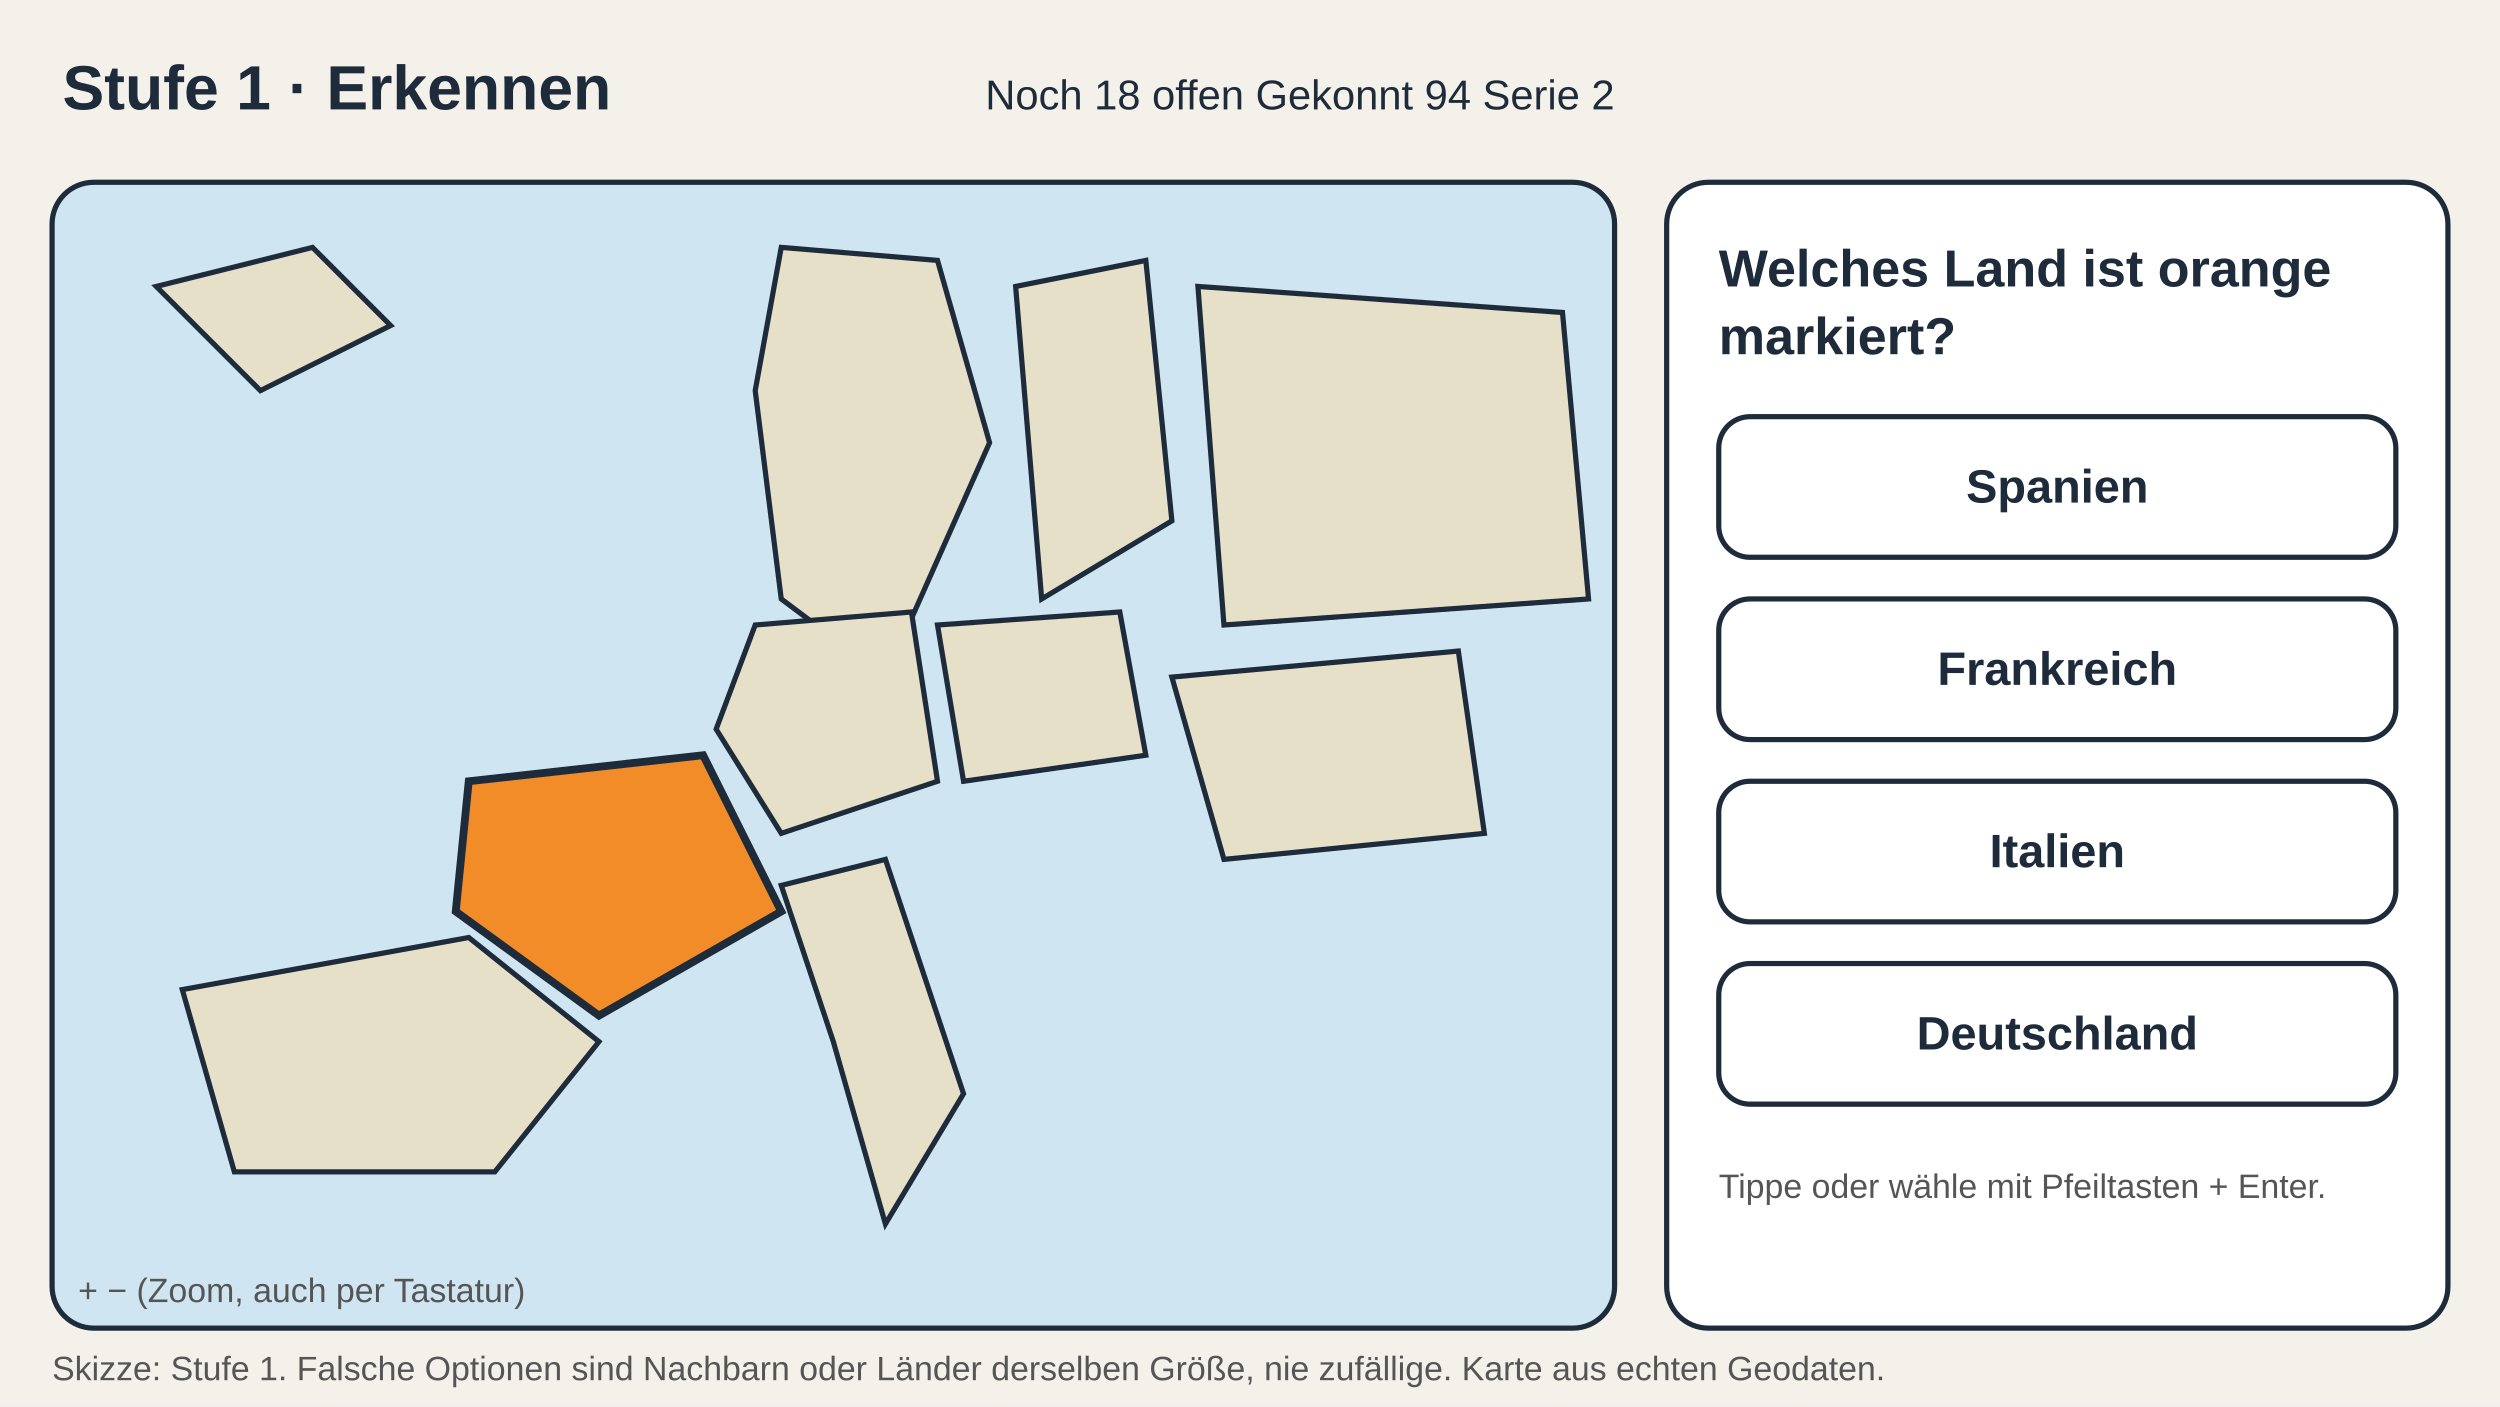
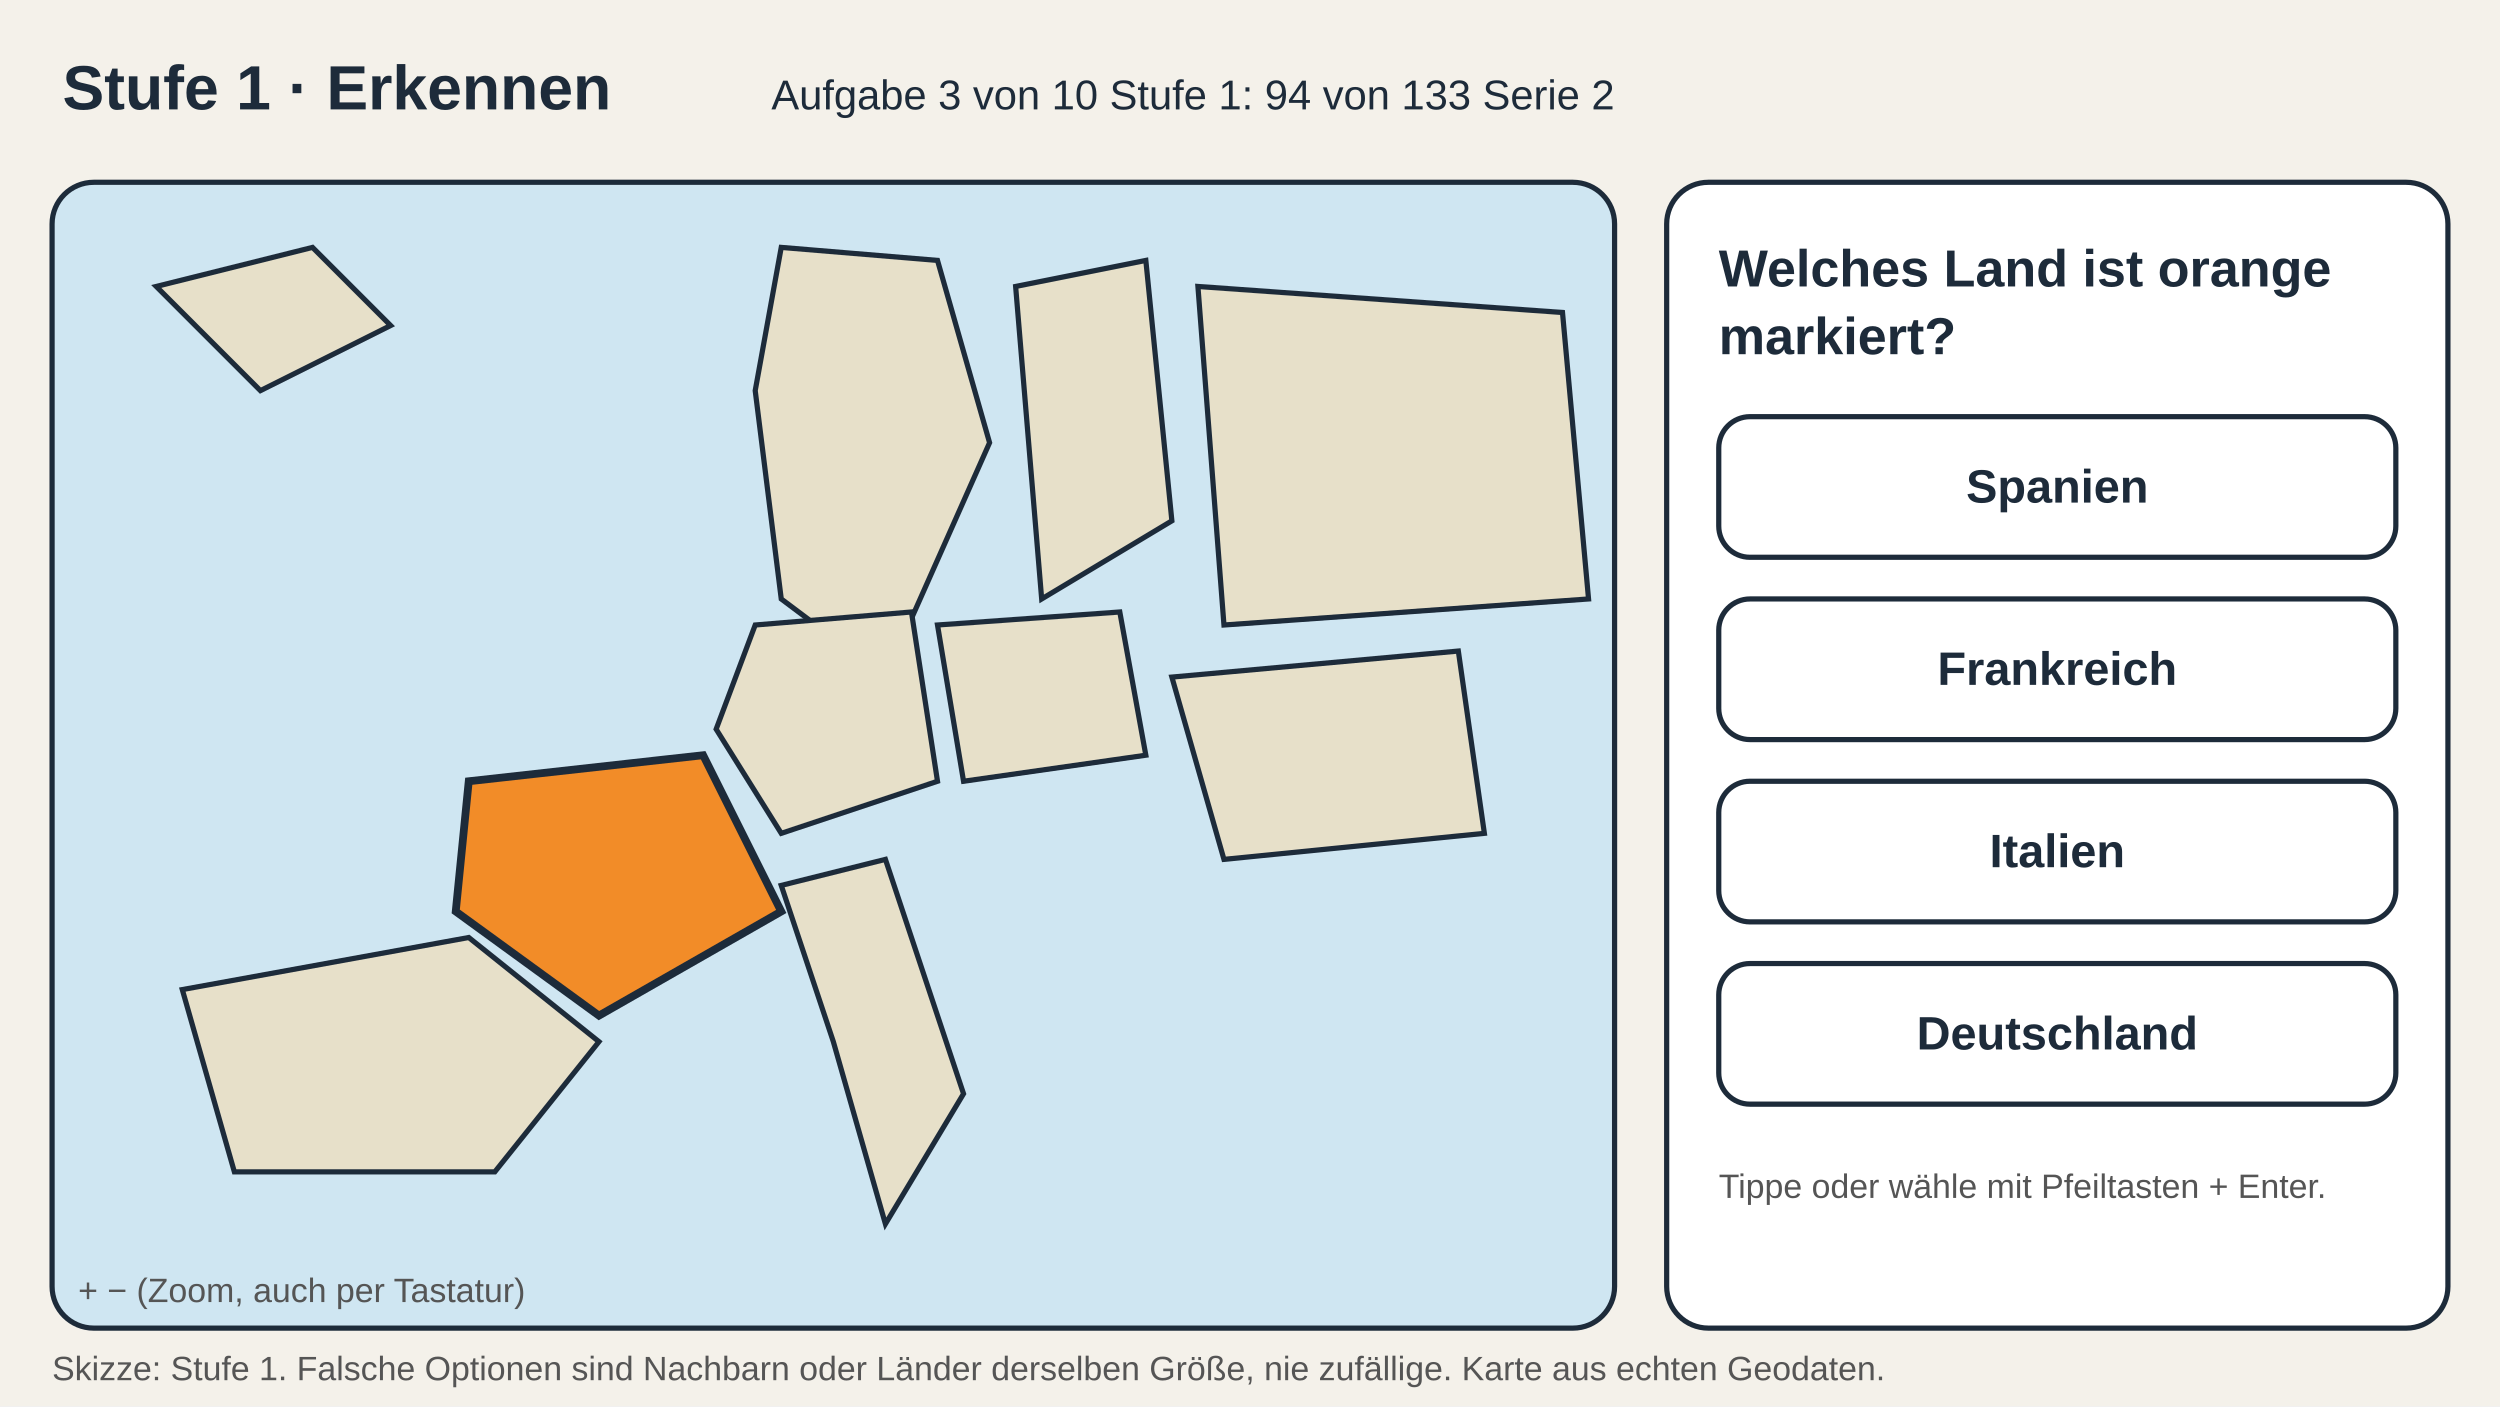
<svg xmlns="http://www.w3.org/2000/svg" viewBox="0 0 960 540" width="960" height="540" font-family="Arial,sans-serif">
  <rect width="960" height="540" fill="#f4f1ea" />
  <text x="24" y="42" font-size="24" font-weight="bold" fill="#1d2b3a" text-anchor="start">Stufe 1 · Erkennen</text>
-   <text x="620" y="42" font-size="16" font-weight="normal" fill="#1d2b3a" text-anchor="end">Noch 18 offen   Gekonnt 94   Serie 2</text>
+   <text x="620" y="42" font-size="16" font-weight="normal" fill="#1d2b3a" text-anchor="end">Aufgabe 3 von 10   Stufe 1: 94 von 133   Serie 2</text>
  <rect x="20" y="70" width="600" height="440" rx="16" fill="#cfe6f2" stroke="#1d2b3a" stroke-width="2" />
  <polygon points="60,110 120,95 150,125 100,150" fill="#e7e0c9" stroke="#1d2b3a" stroke-width="2" />
  <polygon points="300,95 360,100 380,170 340,260 300,230 290,150" fill="#e7e0c9" stroke="#1d2b3a" stroke-width="2" />
  <polygon points="390,110 440,100 450,200 400,230" fill="#e7e0c9" stroke="#1d2b3a" stroke-width="2" />
  <polygon points="70,380 180,360 230,400 190,450 90,450" fill="#e7e0c9" stroke="#1d2b3a" stroke-width="2" />
  <polygon points="180,300 270,290 300,350 230,390 175,350" fill="#e7e0c9" stroke="#1d2b3a" stroke-width="2" />
  <polygon points="290,240 350,235 360,300 300,320 275,280" fill="#e7e0c9" stroke="#1d2b3a" stroke-width="2" />
  <polygon points="360,240 430,235 440,290 370,300" fill="#e7e0c9" stroke="#1d2b3a" stroke-width="2" />
  <polygon points="300,340 340,330 370,420 340,470 320,400" fill="#e7e0c9" stroke="#1d2b3a" stroke-width="2" />
  <polygon points="450,260 560,250 570,320 470,330" fill="#e7e0c9" stroke="#1d2b3a" stroke-width="2" />
  <polygon points="460,110 600,120 610,230 470,240" fill="#e7e0c9" stroke="#1d2b3a" stroke-width="2" />
  <polygon points="180,300 270,290 300,350 230,390 175,350" fill="#f28c28" stroke="#1d2b3a" stroke-width="3" />
  <text x="30" y="500" font-size="13" font-weight="normal" fill="#555" text-anchor="start">+  −   (Zoom, auch per Tastatur)</text>
  <rect x="640" y="70" width="300" height="440" rx="16" fill="#fff" stroke="#1d2b3a" stroke-width="2" />
  <text x="660" y="110" font-size="20" font-weight="bold" fill="#1d2b3a" text-anchor="start">Welches Land ist orange</text>
  <text x="660" y="136" font-size="20" font-weight="bold" fill="#1d2b3a" text-anchor="start">markiert?</text>
  <rect x="660" y="160" width="260" height="54" rx="12" fill="#fff" stroke="#1d2b3a" stroke-width="2" />
  <text x="790.0" y="193.0" font-size="18" font-weight="bold" fill="#1d2b3a" text-anchor="middle">Spanien</text>
  <rect x="660" y="230" width="260" height="54" rx="12" fill="#fff" stroke="#1d2b3a" stroke-width="2" />
  <text x="790.0" y="263.0" font-size="18" font-weight="bold" fill="#1d2b3a" text-anchor="middle">Frankreich</text>
  <rect x="660" y="300" width="260" height="54" rx="12" fill="#fff" stroke="#1d2b3a" stroke-width="2" />
  <text x="790.0" y="333.0" font-size="18" font-weight="bold" fill="#1d2b3a" text-anchor="middle">Italien</text>
  <rect x="660" y="370" width="260" height="54" rx="12" fill="#fff" stroke="#1d2b3a" stroke-width="2" />
  <text x="790.0" y="403.0" font-size="18" font-weight="bold" fill="#1d2b3a" text-anchor="middle">Deutschland</text>
  <text x="660" y="460" font-size="13" font-weight="normal" fill="#555" text-anchor="start">Tippe oder wähle mit Pfeiltasten + Enter.</text>
  <text x="20" y="530" font-size="13" font-weight="normal" fill="#555" text-anchor="start">Skizze: Stufe 1. Falsche Optionen sind Nachbarn oder Länder derselben Größe, nie zufällige. Karte aus echten Geodaten.</text>
</svg>
